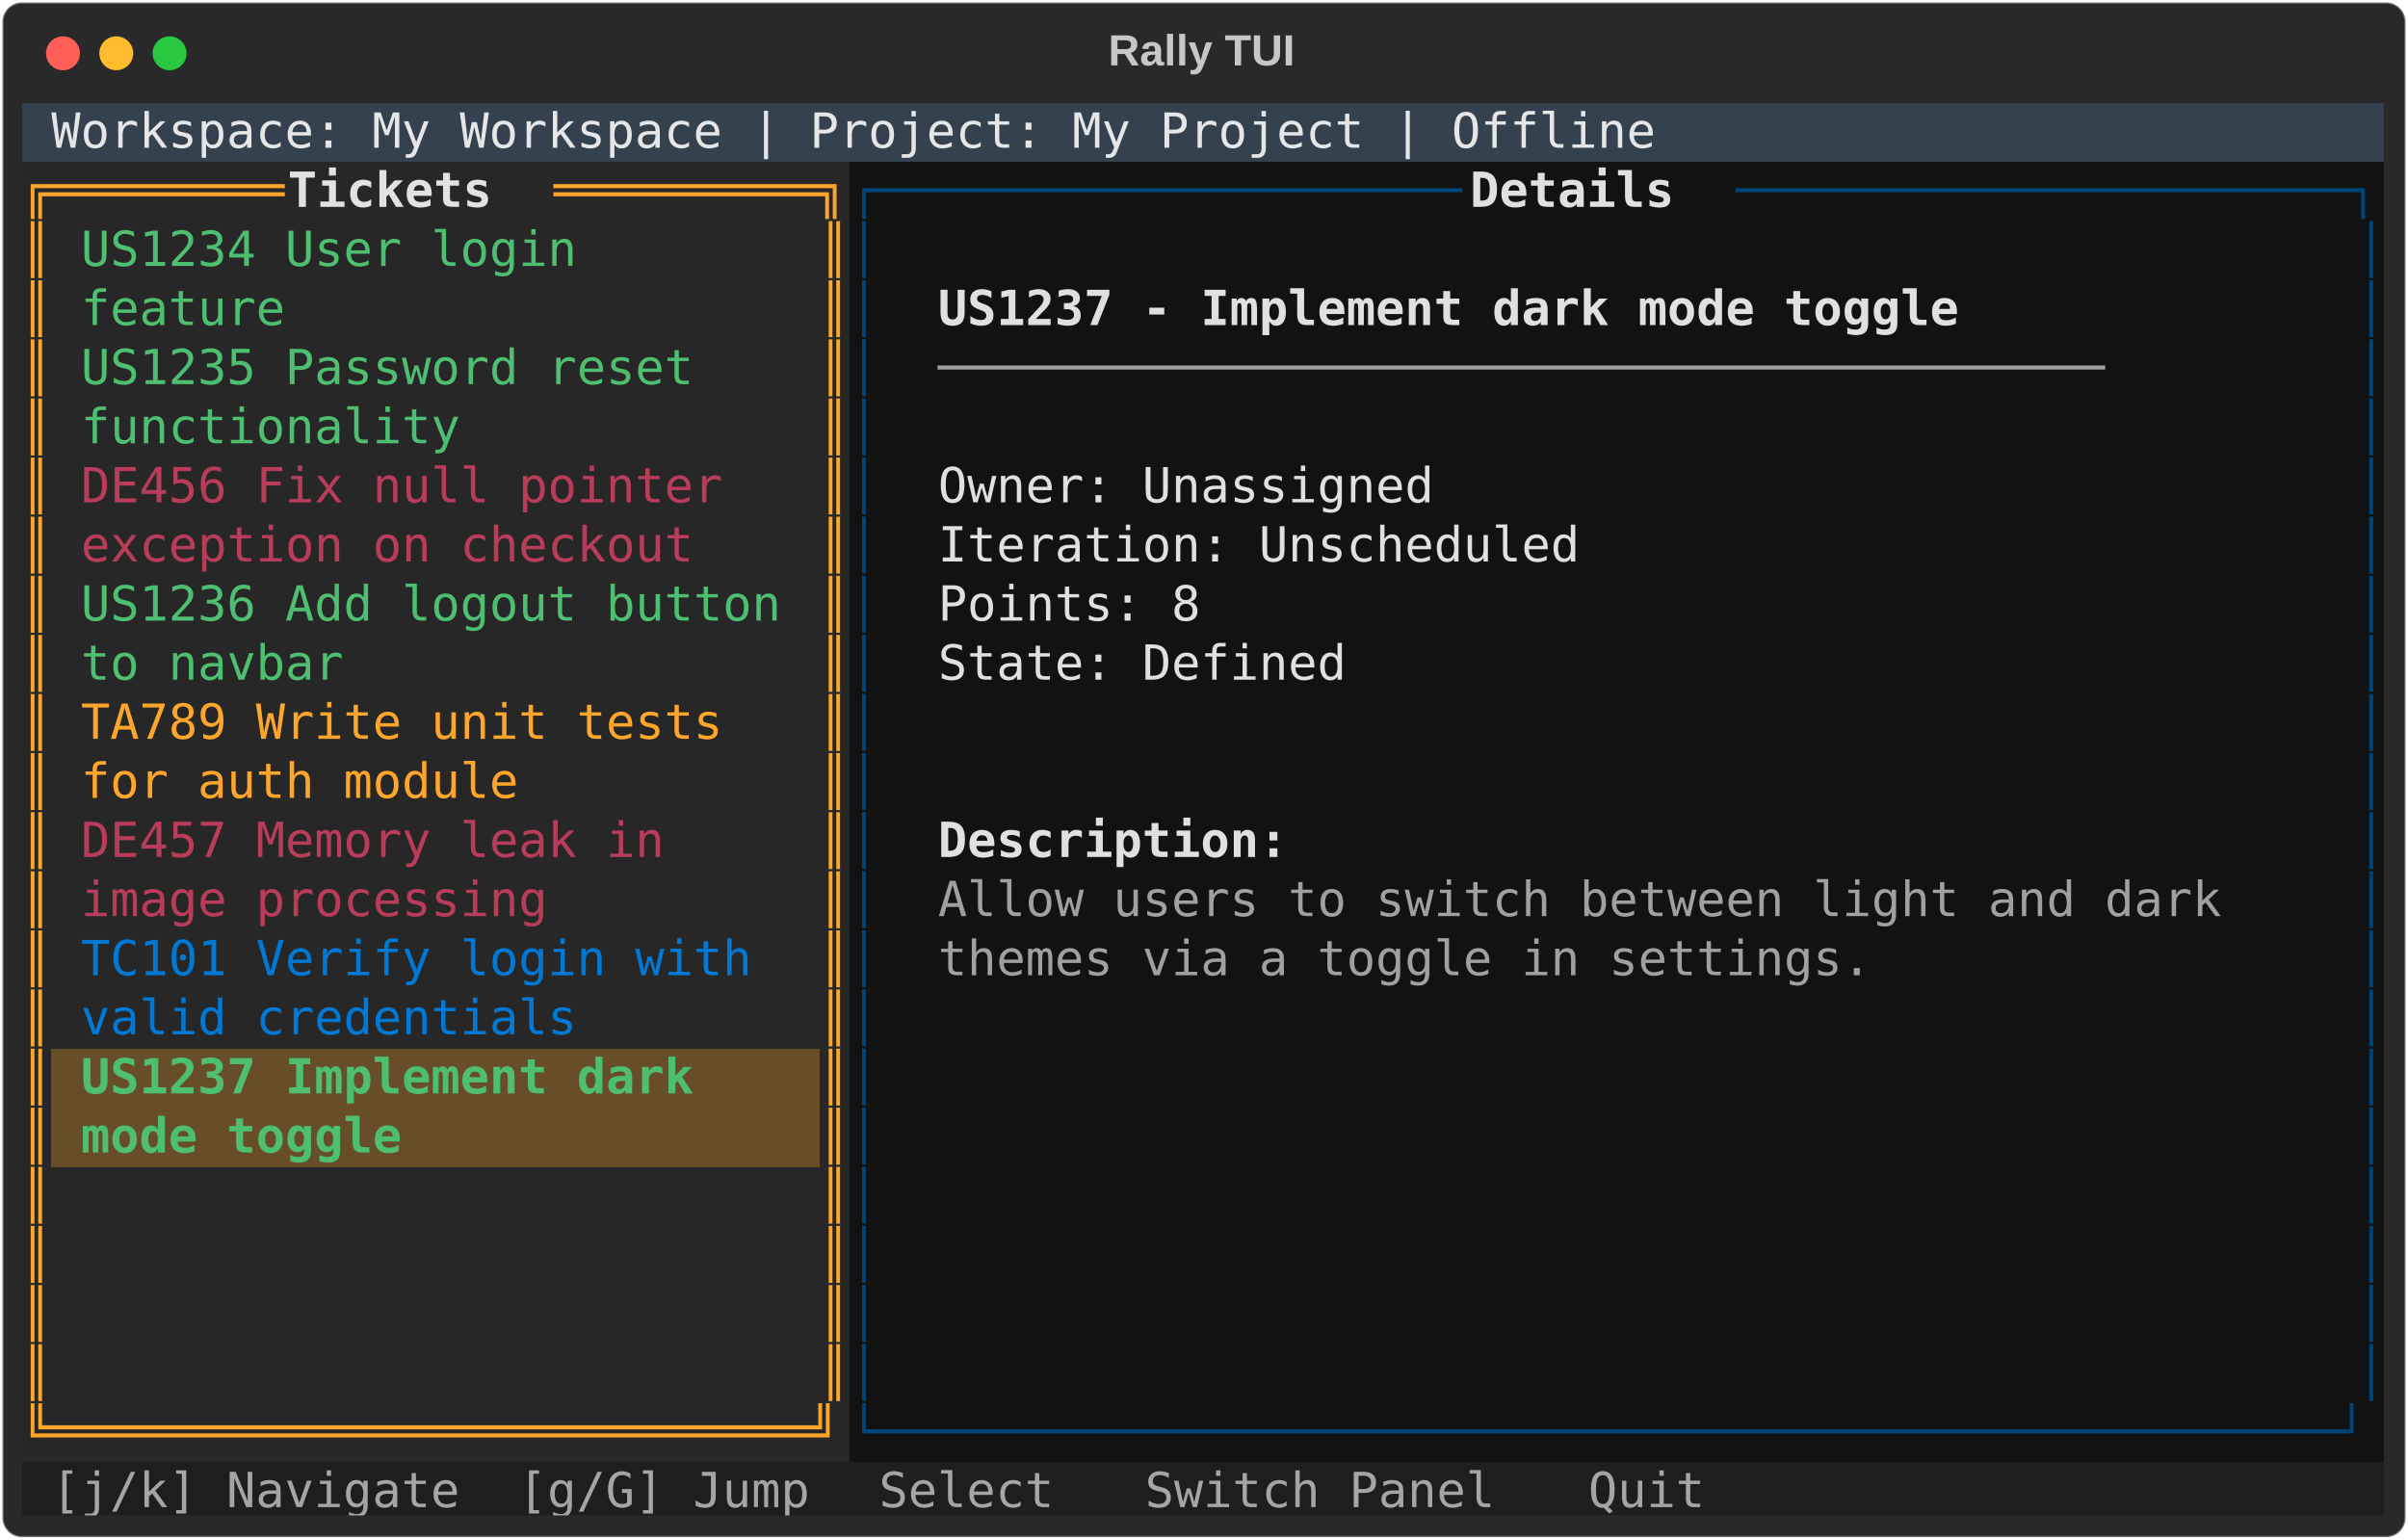
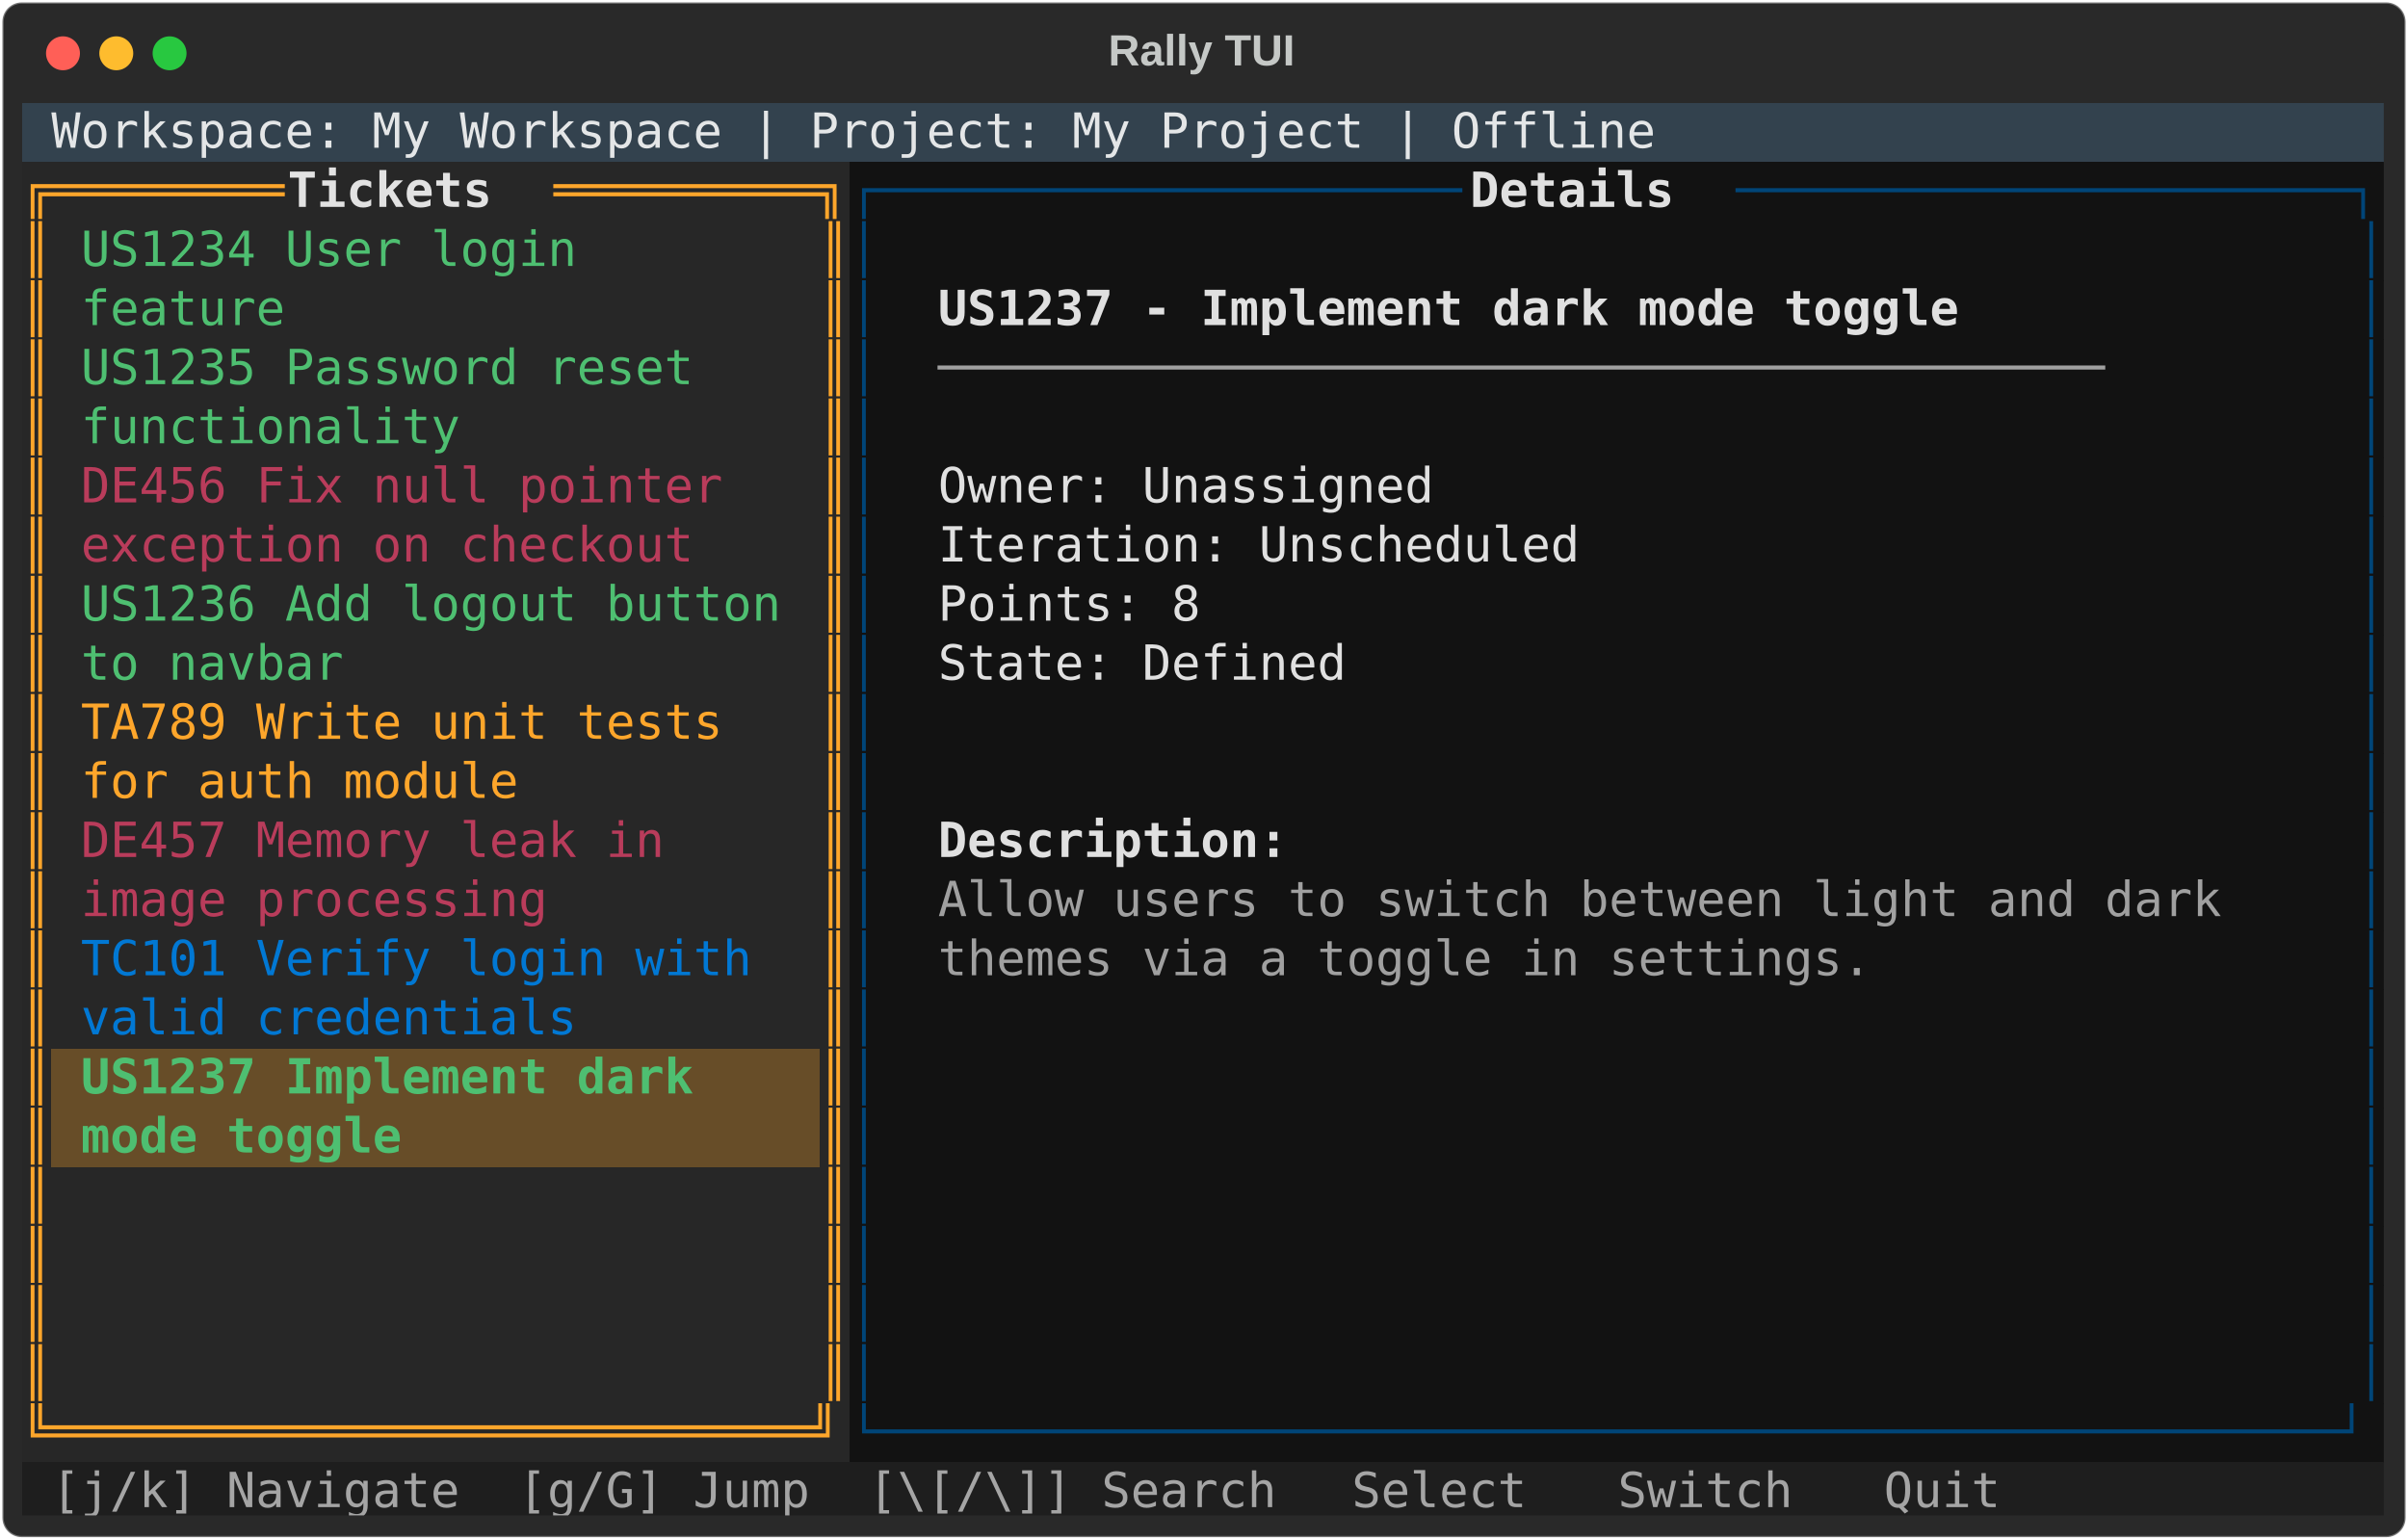
<svg xmlns="http://www.w3.org/2000/svg" class="rich-terminal" viewBox="0 0 994 635.6">
  <style>

    @font-face {
        font-family: "Fira Code";
        src: local("FiraCode-Regular"),
                url("https://cdnjs.cloudflare.com/ajax/libs/firacode/6.2.0/woff2/FiraCode-Regular.woff2") format("woff2"),
                url("https://cdnjs.cloudflare.com/ajax/libs/firacode/6.2.0/woff/FiraCode-Regular.woff") format("woff");
        font-style: normal;
        font-weight: 400;
    }
    @font-face {
        font-family: "Fira Code";
        src: local("FiraCode-Bold"),
                url("https://cdnjs.cloudflare.com/ajax/libs/firacode/6.2.0/woff2/FiraCode-Bold.woff2") format("woff2"),
                url("https://cdnjs.cloudflare.com/ajax/libs/firacode/6.2.0/woff/FiraCode-Bold.woff") format("woff");
        font-style: bold;
        font-weight: 700;
    }

    .terminal-matrix {
        font-family: Fira Code, monospace;
        font-size: 20px;
        line-height: 24.4px;
        font-variant-east-asian: full-width;
    }

    .terminal-title {
        font-size: 18px;
        font-weight: bold;
        font-family: arial;
    }

    .terminal-r1 { fill: #c5c8c6 }
.terminal-r2 { fill: #e4e6e7 }
.terminal-r3 { fill: #fea62b }
.terminal-r4 { fill: #e2e2e2;font-weight: bold }
.terminal-r5 { fill: #004578 }
.terminal-r6 { fill: #e0e0e0;font-weight: bold }
.terminal-r7 { fill: #4ebf71 }
.terminal-r8 { fill: #a0a0a0 }
.terminal-r9 { fill: #b93c5b }
.terminal-r10 { fill: #e0e0e0 }
.terminal-r11 { fill: #0178d4 }
.terminal-r12 { fill: #4ebf71;font-weight: bold }
.terminal-r13 { fill: #a5a5a5 }
    </style>
  <defs>
    <clipPath id="terminal-clip-terminal">
      <rect x="0" y="0" width="975.0" height="584.6" />
    </clipPath>
    <clipPath id="terminal-line-0">
      <rect x="0" y="1.5" width="976" height="24.65" />
    </clipPath>
    <clipPath id="terminal-line-1">
      <rect x="0" y="25.9" width="976" height="24.65" />
    </clipPath>
    <clipPath id="terminal-line-2">
      <rect x="0" y="50.3" width="976" height="24.65" />
    </clipPath>
    <clipPath id="terminal-line-3">
      <rect x="0" y="74.7" width="976" height="24.65" />
    </clipPath>
    <clipPath id="terminal-line-4">
      <rect x="0" y="99.1" width="976" height="24.65" />
    </clipPath>
    <clipPath id="terminal-line-5">
      <rect x="0" y="123.5" width="976" height="24.65" />
    </clipPath>
    <clipPath id="terminal-line-6">
      <rect x="0" y="147.9" width="976" height="24.65" />
    </clipPath>
    <clipPath id="terminal-line-7">
      <rect x="0" y="172.3" width="976" height="24.65" />
    </clipPath>
    <clipPath id="terminal-line-8">
      <rect x="0" y="196.7" width="976" height="24.65" />
    </clipPath>
    <clipPath id="terminal-line-9">
      <rect x="0" y="221.1" width="976" height="24.65" />
    </clipPath>
    <clipPath id="terminal-line-10">
      <rect x="0" y="245.5" width="976" height="24.65" />
    </clipPath>
    <clipPath id="terminal-line-11">
      <rect x="0" y="269.9" width="976" height="24.65" />
    </clipPath>
    <clipPath id="terminal-line-12">
      <rect x="0" y="294.3" width="976" height="24.65" />
    </clipPath>
    <clipPath id="terminal-line-13">
      <rect x="0" y="318.7" width="976" height="24.65" />
    </clipPath>
    <clipPath id="terminal-line-14">
      <rect x="0" y="343.1" width="976" height="24.65" />
    </clipPath>
    <clipPath id="terminal-line-15">
      <rect x="0" y="367.5" width="976" height="24.65" />
    </clipPath>
    <clipPath id="terminal-line-16">
      <rect x="0" y="391.9" width="976" height="24.65" />
    </clipPath>
    <clipPath id="terminal-line-17">
      <rect x="0" y="416.3" width="976" height="24.65" />
    </clipPath>
    <clipPath id="terminal-line-18">
      <rect x="0" y="440.7" width="976" height="24.65" />
    </clipPath>
    <clipPath id="terminal-line-19">
      <rect x="0" y="465.1" width="976" height="24.65" />
    </clipPath>
    <clipPath id="terminal-line-20">
      <rect x="0" y="489.5" width="976" height="24.65" />
    </clipPath>
    <clipPath id="terminal-line-21">
      <rect x="0" y="513.9" width="976" height="24.65" />
    </clipPath>
    <clipPath id="terminal-line-22">
      <rect x="0" y="538.3" width="976" height="24.65" />
    </clipPath>
  </defs>
  <rect fill="#292929" stroke="rgba(255,255,255,0.35)" stroke-width="1" x="1" y="1" width="992" height="633.6" rx="8" />
  <text class="terminal-title" fill="#c5c8c6" text-anchor="middle" x="496" y="27">Rally TUI</text>
  <g transform="translate(26,22)">
    <circle cx="0" cy="0" r="7" fill="#ff5f57" />
    <circle cx="22" cy="0" r="7" fill="#febc2e" />
    <circle cx="44" cy="0" r="7" fill="#28c840" />
  </g>
  <g transform="translate(9, 41)" clip-path="url(#terminal-clip-terminal)">
    <rect fill="#33424e" x="0" y="1.5" width="12.2" height="24.65" shape-rendering="crispEdges" />
    <rect fill="#33424e" x="12.2" y="1.5" width="671" height="24.65" shape-rendering="crispEdges" />
    <rect fill="#33424e" x="683.2" y="1.5" width="292.8" height="24.65" shape-rendering="crispEdges" />
    <rect fill="#272727" x="0" y="25.9" width="109.8" height="24.65" shape-rendering="crispEdges" />
    <rect fill="#272727" x="109.8" y="25.9" width="109.8" height="24.65" shape-rendering="crispEdges" />
    <rect fill="#272727" x="219.6" y="25.9" width="122" height="24.65" shape-rendering="crispEdges" />
    <rect fill="#121212" x="341.6" y="25.9" width="256.2" height="24.65" shape-rendering="crispEdges" />
    <rect fill="#121212" x="597.8" y="25.9" width="109.8" height="24.65" shape-rendering="crispEdges" />
    <rect fill="#121212" x="707.6" y="25.9" width="268.4" height="24.65" shape-rendering="crispEdges" />
    <rect fill="#272727" x="0" y="50.3" width="12.2" height="24.65" shape-rendering="crispEdges" />
    <rect fill="#272727" x="12.2" y="50.3" width="12.2" height="24.65" shape-rendering="crispEdges" />
    <rect fill="#272727" x="24.4" y="50.3" width="207.4" height="24.65" shape-rendering="crispEdges" />
    <rect fill="#272727" x="231.8" y="50.3" width="97.6" height="24.65" shape-rendering="crispEdges" />
    <rect fill="#272727" x="329.4" y="50.3" width="12.2" height="24.65" shape-rendering="crispEdges" />
    <rect fill="#121212" x="341.6" y="50.3" width="12.2" height="24.65" shape-rendering="crispEdges" />
    <rect fill="#121212" x="353.8" y="50.3" width="610" height="24.65" shape-rendering="crispEdges" />
    <rect fill="#121212" x="963.8" y="50.3" width="12.2" height="24.65" shape-rendering="crispEdges" />
    <rect fill="#272727" x="0" y="74.7" width="12.2" height="24.65" shape-rendering="crispEdges" />
    <rect fill="#272727" x="12.2" y="74.7" width="12.2" height="24.65" shape-rendering="crispEdges" />
    <rect fill="#272727" x="24.4" y="74.7" width="85.4" height="24.65" shape-rendering="crispEdges" />
    <rect fill="#272727" x="109.8" y="74.7" width="219.6" height="24.65" shape-rendering="crispEdges" />
    <rect fill="#272727" x="329.4" y="74.7" width="12.2" height="24.65" shape-rendering="crispEdges" />
    <rect fill="#121212" x="341.6" y="74.7" width="12.2" height="24.65" shape-rendering="crispEdges" />
    <rect fill="#121212" x="353.8" y="74.7" width="24.4" height="24.65" shape-rendering="crispEdges" />
    <rect fill="#121212" x="378.2" y="74.7" width="427" height="24.65" shape-rendering="crispEdges" />
    <rect fill="#121212" x="805.2" y="74.7" width="158.6" height="24.65" shape-rendering="crispEdges" />
    <rect fill="#121212" x="963.8" y="74.7" width="12.2" height="24.65" shape-rendering="crispEdges" />
    <rect fill="#272727" x="0" y="99.1" width="12.2" height="24.65" shape-rendering="crispEdges" />
    <rect fill="#272727" x="12.2" y="99.1" width="12.2" height="24.65" shape-rendering="crispEdges" />
    <rect fill="#272727" x="24.4" y="99.1" width="256.2" height="24.65" shape-rendering="crispEdges" />
    <rect fill="#272727" x="280.6" y="99.1" width="48.8" height="24.65" shape-rendering="crispEdges" />
    <rect fill="#272727" x="329.4" y="99.1" width="12.2" height="24.65" shape-rendering="crispEdges" />
    <rect fill="#121212" x="341.6" y="99.1" width="12.2" height="24.65" shape-rendering="crispEdges" />
    <rect fill="#121212" x="353.8" y="99.1" width="24.4" height="24.65" shape-rendering="crispEdges" />
    <rect fill="#121212" x="378.2" y="99.1" width="488" height="24.65" shape-rendering="crispEdges" />
    <rect fill="#121212" x="866.2" y="99.1" width="97.6" height="24.65" shape-rendering="crispEdges" />
    <rect fill="#121212" x="963.8" y="99.1" width="12.2" height="24.65" shape-rendering="crispEdges" />
    <rect fill="#272727" x="0" y="123.5" width="12.2" height="24.65" shape-rendering="crispEdges" />
    <rect fill="#272727" x="12.2" y="123.5" width="12.2" height="24.65" shape-rendering="crispEdges" />
    <rect fill="#272727" x="24.4" y="123.5" width="158.6" height="24.65" shape-rendering="crispEdges" />
    <rect fill="#272727" x="183" y="123.5" width="146.4" height="24.65" shape-rendering="crispEdges" />
    <rect fill="#272727" x="329.4" y="123.5" width="12.2" height="24.65" shape-rendering="crispEdges" />
    <rect fill="#121212" x="341.6" y="123.5" width="12.2" height="24.65" shape-rendering="crispEdges" />
    <rect fill="#121212" x="353.8" y="123.5" width="610" height="24.65" shape-rendering="crispEdges" />
    <rect fill="#121212" x="963.8" y="123.5" width="12.2" height="24.65" shape-rendering="crispEdges" />
    <rect fill="#272727" x="0" y="147.9" width="12.2" height="24.65" shape-rendering="crispEdges" />
    <rect fill="#272727" x="12.2" y="147.9" width="12.2" height="24.65" shape-rendering="crispEdges" />
    <rect fill="#272727" x="24.4" y="147.9" width="268.4" height="24.65" shape-rendering="crispEdges" />
    <rect fill="#272727" x="292.8" y="147.9" width="36.6" height="24.65" shape-rendering="crispEdges" />
    <rect fill="#272727" x="329.4" y="147.9" width="12.2" height="24.65" shape-rendering="crispEdges" />
    <rect fill="#121212" x="341.6" y="147.9" width="12.2" height="24.65" shape-rendering="crispEdges" />
    <rect fill="#121212" x="353.8" y="147.9" width="24.4" height="24.65" shape-rendering="crispEdges" />
    <rect fill="#121212" x="378.2" y="147.9" width="207.4" height="24.65" shape-rendering="crispEdges" />
    <rect fill="#121212" x="585.6" y="147.9" width="378.2" height="24.65" shape-rendering="crispEdges" />
    <rect fill="#121212" x="963.8" y="147.9" width="12.2" height="24.65" shape-rendering="crispEdges" />
    <rect fill="#272727" x="0" y="172.3" width="12.2" height="24.65" shape-rendering="crispEdges" />
    <rect fill="#272727" x="12.2" y="172.3" width="12.2" height="24.65" shape-rendering="crispEdges" />
    <rect fill="#272727" x="24.4" y="172.3" width="256.2" height="24.65" shape-rendering="crispEdges" />
    <rect fill="#272727" x="280.6" y="172.3" width="48.8" height="24.65" shape-rendering="crispEdges" />
    <rect fill="#272727" x="329.4" y="172.3" width="12.2" height="24.65" shape-rendering="crispEdges" />
    <rect fill="#121212" x="341.6" y="172.3" width="12.2" height="24.65" shape-rendering="crispEdges" />
    <rect fill="#121212" x="353.8" y="172.3" width="24.4" height="24.65" shape-rendering="crispEdges" />
    <rect fill="#121212" x="378.2" y="172.3" width="268.4" height="24.65" shape-rendering="crispEdges" />
    <rect fill="#121212" x="646.6" y="172.3" width="317.2" height="24.65" shape-rendering="crispEdges" />
    <rect fill="#121212" x="963.8" y="172.3" width="12.2" height="24.65" shape-rendering="crispEdges" />
    <rect fill="#272727" x="0" y="196.7" width="12.2" height="24.65" shape-rendering="crispEdges" />
    <rect fill="#272727" x="12.2" y="196.7" width="12.2" height="24.65" shape-rendering="crispEdges" />
    <rect fill="#272727" x="24.4" y="196.7" width="292.8" height="24.65" shape-rendering="crispEdges" />
    <rect fill="#272727" x="317.2" y="196.7" width="12.2" height="24.65" shape-rendering="crispEdges" />
    <rect fill="#272727" x="329.4" y="196.7" width="12.2" height="24.65" shape-rendering="crispEdges" />
    <rect fill="#121212" x="341.6" y="196.7" width="12.2" height="24.65" shape-rendering="crispEdges" />
    <rect fill="#121212" x="353.8" y="196.7" width="24.4" height="24.65" shape-rendering="crispEdges" />
    <rect fill="#121212" x="378.2" y="196.7" width="109.8" height="24.65" shape-rendering="crispEdges" />
    <rect fill="#121212" x="488" y="196.7" width="475.8" height="24.65" shape-rendering="crispEdges" />
    <rect fill="#121212" x="963.8" y="196.7" width="12.2" height="24.65" shape-rendering="crispEdges" />
    <rect fill="#272727" x="0" y="221.1" width="12.2" height="24.65" shape-rendering="crispEdges" />
    <rect fill="#272727" x="12.2" y="221.1" width="12.2" height="24.65" shape-rendering="crispEdges" />
    <rect fill="#272727" x="24.4" y="221.1" width="109.8" height="24.65" shape-rendering="crispEdges" />
    <rect fill="#272727" x="134.2" y="221.1" width="195.2" height="24.65" shape-rendering="crispEdges" />
    <rect fill="#272727" x="329.4" y="221.1" width="12.2" height="24.65" shape-rendering="crispEdges" />
    <rect fill="#121212" x="341.6" y="221.1" width="12.2" height="24.65" shape-rendering="crispEdges" />
    <rect fill="#121212" x="353.8" y="221.1" width="24.4" height="24.65" shape-rendering="crispEdges" />
    <rect fill="#121212" x="378.2" y="221.1" width="170.8" height="24.65" shape-rendering="crispEdges" />
    <rect fill="#121212" x="549" y="221.1" width="414.8" height="24.65" shape-rendering="crispEdges" />
    <rect fill="#121212" x="963.8" y="221.1" width="12.2" height="24.65" shape-rendering="crispEdges" />
    <rect fill="#272727" x="0" y="245.5" width="12.2" height="24.65" shape-rendering="crispEdges" />
    <rect fill="#272727" x="12.2" y="245.5" width="12.2" height="24.65" shape-rendering="crispEdges" />
    <rect fill="#272727" x="24.4" y="245.5" width="268.4" height="24.65" shape-rendering="crispEdges" />
    <rect fill="#272727" x="292.8" y="245.5" width="36.6" height="24.65" shape-rendering="crispEdges" />
    <rect fill="#272727" x="329.4" y="245.5" width="12.2" height="24.65" shape-rendering="crispEdges" />
    <rect fill="#121212" x="341.6" y="245.5" width="12.2" height="24.65" shape-rendering="crispEdges" />
    <rect fill="#121212" x="353.8" y="245.5" width="610" height="24.65" shape-rendering="crispEdges" />
    <rect fill="#121212" x="963.8" y="245.5" width="12.2" height="24.65" shape-rendering="crispEdges" />
    <rect fill="#272727" x="0" y="269.9" width="12.2" height="24.65" shape-rendering="crispEdges" />
    <rect fill="#272727" x="12.2" y="269.9" width="12.2" height="24.65" shape-rendering="crispEdges" />
    <rect fill="#272727" x="24.4" y="269.9" width="183" height="24.65" shape-rendering="crispEdges" />
    <rect fill="#272727" x="207.4" y="269.9" width="122" height="24.65" shape-rendering="crispEdges" />
    <rect fill="#272727" x="329.4" y="269.9" width="12.2" height="24.65" shape-rendering="crispEdges" />
    <rect fill="#121212" x="341.6" y="269.9" width="12.2" height="24.65" shape-rendering="crispEdges" />
    <rect fill="#121212" x="353.8" y="269.9" width="24.4" height="24.65" shape-rendering="crispEdges" />
    <rect fill="#121212" x="378.2" y="269.9" width="0" height="24.65" shape-rendering="crispEdges" />
    <rect fill="#121212" x="378.2" y="269.9" width="585.6" height="24.65" shape-rendering="crispEdges" />
    <rect fill="#121212" x="963.8" y="269.9" width="12.2" height="24.65" shape-rendering="crispEdges" />
    <rect fill="#272727" x="0" y="294.3" width="12.2" height="24.65" shape-rendering="crispEdges" />
    <rect fill="#272727" x="12.2" y="294.3" width="12.2" height="24.65" shape-rendering="crispEdges" />
    <rect fill="#272727" x="24.4" y="294.3" width="244" height="24.65" shape-rendering="crispEdges" />
    <rect fill="#272727" x="268.4" y="294.3" width="61" height="24.65" shape-rendering="crispEdges" />
    <rect fill="#272727" x="329.4" y="294.3" width="12.2" height="24.65" shape-rendering="crispEdges" />
    <rect fill="#121212" x="341.6" y="294.3" width="12.2" height="24.65" shape-rendering="crispEdges" />
    <rect fill="#121212" x="353.8" y="294.3" width="24.4" height="24.65" shape-rendering="crispEdges" />
    <rect fill="#121212" x="378.2" y="294.3" width="146.4" height="24.65" shape-rendering="crispEdges" />
    <rect fill="#121212" x="524.6" y="294.3" width="439.2" height="24.65" shape-rendering="crispEdges" />
    <rect fill="#121212" x="963.8" y="294.3" width="12.2" height="24.65" shape-rendering="crispEdges" />
    <rect fill="#272727" x="0" y="318.7" width="12.2" height="24.65" shape-rendering="crispEdges" />
    <rect fill="#272727" x="12.2" y="318.7" width="12.2" height="24.65" shape-rendering="crispEdges" />
    <rect fill="#272727" x="24.4" y="318.7" width="195.2" height="24.65" shape-rendering="crispEdges" />
    <rect fill="#272727" x="219.6" y="318.7" width="109.8" height="24.65" shape-rendering="crispEdges" />
    <rect fill="#272727" x="329.4" y="318.7" width="12.2" height="24.65" shape-rendering="crispEdges" />
    <rect fill="#121212" x="341.6" y="318.7" width="12.2" height="24.65" shape-rendering="crispEdges" />
    <rect fill="#121212" x="353.8" y="318.7" width="24.4" height="24.65" shape-rendering="crispEdges" />
    <rect fill="#121212" x="378.2" y="318.7" width="536.8" height="24.65" shape-rendering="crispEdges" />
    <rect fill="#121212" x="915" y="318.7" width="48.8" height="24.65" shape-rendering="crispEdges" />
    <rect fill="#121212" x="963.8" y="318.7" width="12.2" height="24.65" shape-rendering="crispEdges" />
    <rect fill="#272727" x="0" y="343.1" width="12.2" height="24.65" shape-rendering="crispEdges" />
    <rect fill="#272727" x="12.2" y="343.1" width="12.2" height="24.65" shape-rendering="crispEdges" />
    <rect fill="#272727" x="24.4" y="343.1" width="280.6" height="24.65" shape-rendering="crispEdges" />
    <rect fill="#272727" x="305" y="343.1" width="24.4" height="24.65" shape-rendering="crispEdges" />
    <rect fill="#272727" x="329.4" y="343.1" width="12.2" height="24.65" shape-rendering="crispEdges" />
    <rect fill="#121212" x="341.6" y="343.1" width="12.2" height="24.65" shape-rendering="crispEdges" />
    <rect fill="#121212" x="353.8" y="343.1" width="24.4" height="24.65" shape-rendering="crispEdges" />
    <rect fill="#121212" x="378.2" y="343.1" width="390.4" height="24.65" shape-rendering="crispEdges" />
    <rect fill="#121212" x="768.6" y="343.1" width="195.2" height="24.65" shape-rendering="crispEdges" />
    <rect fill="#121212" x="963.8" y="343.1" width="12.2" height="24.65" shape-rendering="crispEdges" />
    <rect fill="#272727" x="0" y="367.5" width="12.2" height="24.65" shape-rendering="crispEdges" />
    <rect fill="#272727" x="12.2" y="367.5" width="12.2" height="24.65" shape-rendering="crispEdges" />
    <rect fill="#272727" x="24.4" y="367.5" width="207.4" height="24.65" shape-rendering="crispEdges" />
    <rect fill="#272727" x="231.8" y="367.5" width="97.6" height="24.65" shape-rendering="crispEdges" />
    <rect fill="#272727" x="329.4" y="367.5" width="12.2" height="24.65" shape-rendering="crispEdges" />
    <rect fill="#121212" x="341.6" y="367.5" width="12.2" height="24.65" shape-rendering="crispEdges" />
    <rect fill="#121212" x="353.8" y="367.5" width="610" height="24.65" shape-rendering="crispEdges" />
    <rect fill="#121212" x="963.8" y="367.5" width="12.2" height="24.65" shape-rendering="crispEdges" />
    <rect fill="#272727" x="0" y="391.9" width="12.2" height="24.65" shape-rendering="crispEdges" />
    <rect fill="#674d28" x="12.2" y="391.9" width="12.2" height="24.65" shape-rendering="crispEdges" />
    <rect fill="#674d28" x="24.4" y="391.9" width="256.2" height="24.65" shape-rendering="crispEdges" />
    <rect fill="#674d28" x="280.6" y="391.9" width="48.8" height="24.65" shape-rendering="crispEdges" />
    <rect fill="#272727" x="329.4" y="391.9" width="12.2" height="24.65" shape-rendering="crispEdges" />
    <rect fill="#121212" x="341.6" y="391.9" width="12.2" height="24.65" shape-rendering="crispEdges" />
    <rect fill="#121212" x="353.8" y="391.9" width="610" height="24.65" shape-rendering="crispEdges" />
    <rect fill="#121212" x="963.8" y="391.9" width="12.2" height="24.65" shape-rendering="crispEdges" />
    <rect fill="#272727" x="0" y="416.3" width="12.2" height="24.65" shape-rendering="crispEdges" />
    <rect fill="#674d28" x="12.2" y="416.3" width="12.2" height="24.65" shape-rendering="crispEdges" />
    <rect fill="#674d28" x="24.4" y="416.3" width="134.2" height="24.65" shape-rendering="crispEdges" />
    <rect fill="#674d28" x="158.6" y="416.3" width="170.8" height="24.65" shape-rendering="crispEdges" />
    <rect fill="#272727" x="329.4" y="416.3" width="12.2" height="24.65" shape-rendering="crispEdges" />
    <rect fill="#121212" x="341.6" y="416.3" width="12.2" height="24.65" shape-rendering="crispEdges" />
    <rect fill="#121212" x="353.8" y="416.3" width="610" height="24.65" shape-rendering="crispEdges" />
    <rect fill="#121212" x="963.8" y="416.3" width="12.2" height="24.65" shape-rendering="crispEdges" />
    <rect fill="#272727" x="0" y="440.7" width="12.2" height="24.65" shape-rendering="crispEdges" />
    <rect fill="#272727" x="12.2" y="440.7" width="317.2" height="24.65" shape-rendering="crispEdges" />
    <rect fill="#272727" x="329.4" y="440.7" width="12.2" height="24.65" shape-rendering="crispEdges" />
    <rect fill="#121212" x="341.6" y="440.7" width="12.2" height="24.65" shape-rendering="crispEdges" />
    <rect fill="#121212" x="353.8" y="440.7" width="610" height="24.65" shape-rendering="crispEdges" />
    <rect fill="#121212" x="963.8" y="440.7" width="12.2" height="24.65" shape-rendering="crispEdges" />
    <rect fill="#272727" x="0" y="465.1" width="12.2" height="24.65" shape-rendering="crispEdges" />
    <rect fill="#272727" x="12.2" y="465.1" width="317.2" height="24.65" shape-rendering="crispEdges" />
    <rect fill="#272727" x="329.4" y="465.1" width="12.2" height="24.65" shape-rendering="crispEdges" />
    <rect fill="#121212" x="341.6" y="465.1" width="12.2" height="24.65" shape-rendering="crispEdges" />
    <rect fill="#121212" x="353.8" y="465.1" width="610" height="24.65" shape-rendering="crispEdges" />
    <rect fill="#121212" x="963.8" y="465.1" width="12.2" height="24.65" shape-rendering="crispEdges" />
    <rect fill="#272727" x="0" y="489.5" width="12.2" height="24.65" shape-rendering="crispEdges" />
    <rect fill="#272727" x="12.2" y="489.5" width="317.2" height="24.65" shape-rendering="crispEdges" />
    <rect fill="#272727" x="329.4" y="489.5" width="12.2" height="24.65" shape-rendering="crispEdges" />
    <rect fill="#121212" x="341.6" y="489.5" width="12.2" height="24.65" shape-rendering="crispEdges" />
    <rect fill="#121212" x="353.8" y="489.5" width="610" height="24.65" shape-rendering="crispEdges" />
    <rect fill="#121212" x="963.8" y="489.5" width="12.2" height="24.65" shape-rendering="crispEdges" />
    <rect fill="#272727" x="0" y="513.9" width="12.2" height="24.65" shape-rendering="crispEdges" />
    <rect fill="#272727" x="12.2" y="513.9" width="317.2" height="24.65" shape-rendering="crispEdges" />
    <rect fill="#272727" x="329.4" y="513.9" width="12.2" height="24.65" shape-rendering="crispEdges" />
    <rect fill="#121212" x="341.6" y="513.9" width="12.2" height="24.65" shape-rendering="crispEdges" />
    <rect fill="#121212" x="353.8" y="513.9" width="610" height="24.65" shape-rendering="crispEdges" />
    <rect fill="#121212" x="963.8" y="513.9" width="12.2" height="24.65" shape-rendering="crispEdges" />
    <rect fill="#272727" x="0" y="538.3" width="341.6" height="24.65" shape-rendering="crispEdges" />
    <rect fill="#121212" x="341.6" y="538.3" width="634.4" height="24.65" shape-rendering="crispEdges" />
    <rect fill="#1e1e1e" x="0" y="562.7" width="12.2" height="24.65" shape-rendering="crispEdges" />
-     <rect fill="#1e1e1e" x="12.2" y="562.7" width="341.6" height="24.65" shape-rendering="crispEdges" />
-     <rect fill="#1e1e1e" x="353.8" y="562.7" width="109.8" height="24.65" shape-rendering="crispEdges" />
-     <rect fill="#1e1e1e" x="463.6" y="562.7" width="183" height="24.65" shape-rendering="crispEdges" />
-     <rect fill="#1e1e1e" x="646.6" y="562.7" width="61" height="24.65" shape-rendering="crispEdges" />
-     <rect fill="#1e1e1e" x="707.6" y="562.7" width="268.4" height="24.65" shape-rendering="crispEdges" />
+     <rect fill="#1e1e1e" x="12.2" y="562.7" width="536.8" height="24.65" shape-rendering="crispEdges" />
+     <rect fill="#1e1e1e" x="549" y="562.7" width="109.8" height="24.65" shape-rendering="crispEdges" />
+     <rect fill="#1e1e1e" x="658.8" y="562.7" width="109.8" height="24.65" shape-rendering="crispEdges" />
+     <rect fill="#1e1e1e" x="768.6" y="562.7" width="61" height="24.65" shape-rendering="crispEdges" />
+     <rect fill="#1e1e1e" x="829.6" y="562.7" width="146.4" height="24.65" shape-rendering="crispEdges" />
    <g class="terminal-matrix">
      <text class="terminal-r2" x="12.2" y="20" textLength="671" clip-path="url(#terminal-line-0)">Workspace: My Workspace | Project: My Project | Offline</text>
      <text class="terminal-r1" x="976" y="20" textLength="12.2" clip-path="url(#terminal-line-0)">
</text>
      <text class="terminal-r3" x="0" y="44.4" textLength="109.8" clip-path="url(#terminal-line-1)">╔════════</text>
      <text class="terminal-r4" x="109.8" y="44.4" textLength="109.8" clip-path="url(#terminal-line-1)"> Tickets </text>
      <text class="terminal-r3" x="219.6" y="44.4" textLength="122" clip-path="url(#terminal-line-1)">═════════╗</text>
      <text class="terminal-r5" x="341.6" y="44.4" textLength="256.2" clip-path="url(#terminal-line-1)">┌────────────────────</text>
      <text class="terminal-r6" x="597.8" y="44.4" textLength="109.8" clip-path="url(#terminal-line-1)"> Details </text>
      <text class="terminal-r5" x="707.6" y="44.4" textLength="268.4" clip-path="url(#terminal-line-1)">─────────────────────┐</text>
      <text class="terminal-r1" x="976" y="44.4" textLength="12.2" clip-path="url(#terminal-line-1)">
</text>
      <text class="terminal-r3" x="0" y="68.8" textLength="12.2" clip-path="url(#terminal-line-2)">║</text>
      <text class="terminal-r7" x="24.4" y="68.8" textLength="207.4" clip-path="url(#terminal-line-2)">US1234 User login</text>
      <text class="terminal-r3" x="329.4" y="68.8" textLength="12.2" clip-path="url(#terminal-line-2)">║</text>
      <text class="terminal-r5" x="341.6" y="68.8" textLength="12.2" clip-path="url(#terminal-line-2)">│</text>
      <text class="terminal-r5" x="963.8" y="68.8" textLength="12.2" clip-path="url(#terminal-line-2)">│</text>
      <text class="terminal-r1" x="976" y="68.8" textLength="12.2" clip-path="url(#terminal-line-2)">
</text>
      <text class="terminal-r3" x="0" y="93.2" textLength="12.2" clip-path="url(#terminal-line-3)">║</text>
      <text class="terminal-r7" x="24.4" y="93.2" textLength="85.4" clip-path="url(#terminal-line-3)">feature</text>
      <text class="terminal-r3" x="329.4" y="93.2" textLength="12.2" clip-path="url(#terminal-line-3)">║</text>
      <text class="terminal-r5" x="341.6" y="93.2" textLength="12.2" clip-path="url(#terminal-line-3)">│</text>
      <text class="terminal-r6" x="378.2" y="93.2" textLength="427" clip-path="url(#terminal-line-3)">US1237 - Implement dark mode toggle</text>
      <text class="terminal-r5" x="963.8" y="93.2" textLength="12.2" clip-path="url(#terminal-line-3)">│</text>
      <text class="terminal-r1" x="976" y="93.2" textLength="12.2" clip-path="url(#terminal-line-3)">
</text>
      <text class="terminal-r3" x="0" y="117.6" textLength="12.2" clip-path="url(#terminal-line-4)">║</text>
      <text class="terminal-r7" x="24.4" y="117.6" textLength="256.2" clip-path="url(#terminal-line-4)">US1235 Password reset</text>
      <text class="terminal-r3" x="329.4" y="117.6" textLength="12.2" clip-path="url(#terminal-line-4)">║</text>
      <text class="terminal-r5" x="341.6" y="117.6" textLength="12.2" clip-path="url(#terminal-line-4)">│</text>
      <text class="terminal-r8" x="378.2" y="117.6" textLength="488" clip-path="url(#terminal-line-4)">────────────────────────────────────────</text>
      <text class="terminal-r5" x="963.8" y="117.6" textLength="12.2" clip-path="url(#terminal-line-4)">│</text>
      <text class="terminal-r1" x="976" y="117.6" textLength="12.2" clip-path="url(#terminal-line-4)">
</text>
      <text class="terminal-r3" x="0" y="142" textLength="12.2" clip-path="url(#terminal-line-5)">║</text>
      <text class="terminal-r7" x="24.4" y="142" textLength="158.6" clip-path="url(#terminal-line-5)">functionality</text>
      <text class="terminal-r3" x="329.4" y="142" textLength="12.2" clip-path="url(#terminal-line-5)">║</text>
      <text class="terminal-r5" x="341.6" y="142" textLength="12.2" clip-path="url(#terminal-line-5)">│</text>
      <text class="terminal-r5" x="963.8" y="142" textLength="12.2" clip-path="url(#terminal-line-5)">│</text>
      <text class="terminal-r1" x="976" y="142" textLength="12.2" clip-path="url(#terminal-line-5)">
</text>
      <text class="terminal-r3" x="0" y="166.4" textLength="12.2" clip-path="url(#terminal-line-6)">║</text>
      <text class="terminal-r9" x="24.4" y="166.4" textLength="268.4" clip-path="url(#terminal-line-6)">DE456 Fix null pointer</text>
      <text class="terminal-r3" x="329.4" y="166.4" textLength="12.2" clip-path="url(#terminal-line-6)">║</text>
      <text class="terminal-r5" x="341.6" y="166.4" textLength="12.2" clip-path="url(#terminal-line-6)">│</text>
      <text class="terminal-r10" x="378.2" y="166.4" textLength="207.4" clip-path="url(#terminal-line-6)">Owner: Unassigned</text>
      <text class="terminal-r5" x="963.8" y="166.4" textLength="12.2" clip-path="url(#terminal-line-6)">│</text>
      <text class="terminal-r1" x="976" y="166.4" textLength="12.2" clip-path="url(#terminal-line-6)">
</text>
      <text class="terminal-r3" x="0" y="190.8" textLength="12.2" clip-path="url(#terminal-line-7)">║</text>
      <text class="terminal-r9" x="24.4" y="190.8" textLength="256.2" clip-path="url(#terminal-line-7)">exception on checkout</text>
      <text class="terminal-r3" x="329.4" y="190.8" textLength="12.2" clip-path="url(#terminal-line-7)">║</text>
      <text class="terminal-r5" x="341.6" y="190.8" textLength="12.2" clip-path="url(#terminal-line-7)">│</text>
      <text class="terminal-r10" x="378.2" y="190.8" textLength="268.4" clip-path="url(#terminal-line-7)">Iteration: Unscheduled</text>
      <text class="terminal-r5" x="963.8" y="190.8" textLength="12.2" clip-path="url(#terminal-line-7)">│</text>
      <text class="terminal-r1" x="976" y="190.8" textLength="12.2" clip-path="url(#terminal-line-7)">
</text>
      <text class="terminal-r3" x="0" y="215.2" textLength="12.2" clip-path="url(#terminal-line-8)">║</text>
      <text class="terminal-r7" x="24.4" y="215.2" textLength="292.8" clip-path="url(#terminal-line-8)">US1236 Add logout button</text>
      <text class="terminal-r3" x="329.4" y="215.2" textLength="12.2" clip-path="url(#terminal-line-8)">║</text>
      <text class="terminal-r5" x="341.6" y="215.2" textLength="12.2" clip-path="url(#terminal-line-8)">│</text>
      <text class="terminal-r10" x="378.2" y="215.2" textLength="109.8" clip-path="url(#terminal-line-8)">Points: 8</text>
      <text class="terminal-r5" x="963.8" y="215.2" textLength="12.2" clip-path="url(#terminal-line-8)">│</text>
      <text class="terminal-r1" x="976" y="215.2" textLength="12.2" clip-path="url(#terminal-line-8)">
</text>
      <text class="terminal-r3" x="0" y="239.6" textLength="12.2" clip-path="url(#terminal-line-9)">║</text>
      <text class="terminal-r7" x="24.4" y="239.6" textLength="109.8" clip-path="url(#terminal-line-9)">to navbar</text>
      <text class="terminal-r3" x="329.4" y="239.6" textLength="12.2" clip-path="url(#terminal-line-9)">║</text>
      <text class="terminal-r5" x="341.6" y="239.6" textLength="12.2" clip-path="url(#terminal-line-9)">│</text>
      <text class="terminal-r10" x="378.2" y="239.6" textLength="170.8" clip-path="url(#terminal-line-9)">State: Defined</text>
      <text class="terminal-r5" x="963.8" y="239.6" textLength="12.2" clip-path="url(#terminal-line-9)">│</text>
      <text class="terminal-r1" x="976" y="239.6" textLength="12.2" clip-path="url(#terminal-line-9)">
</text>
      <text class="terminal-r3" x="0" y="264" textLength="12.2" clip-path="url(#terminal-line-10)">║</text>
      <text class="terminal-r3" x="24.4" y="264" textLength="268.4" clip-path="url(#terminal-line-10)">TA789 Write unit tests</text>
      <text class="terminal-r3" x="329.4" y="264" textLength="12.2" clip-path="url(#terminal-line-10)">║</text>
      <text class="terminal-r5" x="341.6" y="264" textLength="12.2" clip-path="url(#terminal-line-10)">│</text>
      <text class="terminal-r5" x="963.8" y="264" textLength="12.2" clip-path="url(#terminal-line-10)">│</text>
      <text class="terminal-r1" x="976" y="264" textLength="12.2" clip-path="url(#terminal-line-10)">
</text>
      <text class="terminal-r3" x="0" y="288.4" textLength="12.2" clip-path="url(#terminal-line-11)">║</text>
      <text class="terminal-r3" x="24.4" y="288.4" textLength="183" clip-path="url(#terminal-line-11)">for auth module</text>
      <text class="terminal-r3" x="329.4" y="288.4" textLength="12.2" clip-path="url(#terminal-line-11)">║</text>
      <text class="terminal-r5" x="341.6" y="288.4" textLength="12.2" clip-path="url(#terminal-line-11)">│</text>
      <text class="terminal-r5" x="963.8" y="288.4" textLength="12.2" clip-path="url(#terminal-line-11)">│</text>
      <text class="terminal-r1" x="976" y="288.4" textLength="12.2" clip-path="url(#terminal-line-11)">
</text>
      <text class="terminal-r3" x="0" y="312.8" textLength="12.2" clip-path="url(#terminal-line-12)">║</text>
      <text class="terminal-r9" x="24.4" y="312.8" textLength="244" clip-path="url(#terminal-line-12)">DE457 Memory leak in</text>
      <text class="terminal-r3" x="329.4" y="312.8" textLength="12.2" clip-path="url(#terminal-line-12)">║</text>
      <text class="terminal-r5" x="341.6" y="312.8" textLength="12.2" clip-path="url(#terminal-line-12)">│</text>
      <text class="terminal-r6" x="378.2" y="312.8" textLength="146.4" clip-path="url(#terminal-line-12)">Description:</text>
      <text class="terminal-r5" x="963.8" y="312.8" textLength="12.2" clip-path="url(#terminal-line-12)">│</text>
      <text class="terminal-r1" x="976" y="312.8" textLength="12.2" clip-path="url(#terminal-line-12)">
</text>
      <text class="terminal-r3" x="0" y="337.2" textLength="12.2" clip-path="url(#terminal-line-13)">║</text>
      <text class="terminal-r9" x="24.4" y="337.2" textLength="195.2" clip-path="url(#terminal-line-13)">image processing</text>
      <text class="terminal-r3" x="329.4" y="337.2" textLength="12.2" clip-path="url(#terminal-line-13)">║</text>
      <text class="terminal-r5" x="341.6" y="337.2" textLength="12.2" clip-path="url(#terminal-line-13)">│</text>
      <text class="terminal-r8" x="378.2" y="337.2" textLength="536.8" clip-path="url(#terminal-line-13)">Allow users to switch between light and dark</text>
      <text class="terminal-r5" x="963.8" y="337.2" textLength="12.2" clip-path="url(#terminal-line-13)">│</text>
      <text class="terminal-r1" x="976" y="337.2" textLength="12.2" clip-path="url(#terminal-line-13)">
</text>
      <text class="terminal-r3" x="0" y="361.6" textLength="12.2" clip-path="url(#terminal-line-14)">║</text>
      <text class="terminal-r11" x="24.4" y="361.6" textLength="280.6" clip-path="url(#terminal-line-14)">TC101 Verify login with</text>
      <text class="terminal-r3" x="329.4" y="361.6" textLength="12.2" clip-path="url(#terminal-line-14)">║</text>
      <text class="terminal-r5" x="341.6" y="361.6" textLength="12.2" clip-path="url(#terminal-line-14)">│</text>
      <text class="terminal-r8" x="378.2" y="361.6" textLength="390.4" clip-path="url(#terminal-line-14)">themes via a toggle in settings.</text>
      <text class="terminal-r5" x="963.8" y="361.6" textLength="12.2" clip-path="url(#terminal-line-14)">│</text>
      <text class="terminal-r1" x="976" y="361.6" textLength="12.2" clip-path="url(#terminal-line-14)">
</text>
      <text class="terminal-r3" x="0" y="386" textLength="12.2" clip-path="url(#terminal-line-15)">║</text>
      <text class="terminal-r11" x="24.4" y="386" textLength="207.4" clip-path="url(#terminal-line-15)">valid credentials</text>
      <text class="terminal-r3" x="329.4" y="386" textLength="12.2" clip-path="url(#terminal-line-15)">║</text>
      <text class="terminal-r5" x="341.6" y="386" textLength="12.2" clip-path="url(#terminal-line-15)">│</text>
      <text class="terminal-r5" x="963.8" y="386" textLength="12.2" clip-path="url(#terminal-line-15)">│</text>
      <text class="terminal-r1" x="976" y="386" textLength="12.2" clip-path="url(#terminal-line-15)">
</text>
      <text class="terminal-r3" x="0" y="410.4" textLength="12.2" clip-path="url(#terminal-line-16)">║</text>
      <text class="terminal-r12" x="24.4" y="410.4" textLength="256.2" clip-path="url(#terminal-line-16)">US1237 Implement dark</text>
      <text class="terminal-r3" x="329.4" y="410.4" textLength="12.2" clip-path="url(#terminal-line-16)">║</text>
      <text class="terminal-r5" x="341.6" y="410.4" textLength="12.2" clip-path="url(#terminal-line-16)">│</text>
      <text class="terminal-r5" x="963.8" y="410.4" textLength="12.2" clip-path="url(#terminal-line-16)">│</text>
      <text class="terminal-r1" x="976" y="410.4" textLength="12.2" clip-path="url(#terminal-line-16)">
</text>
      <text class="terminal-r3" x="0" y="434.8" textLength="12.2" clip-path="url(#terminal-line-17)">║</text>
      <text class="terminal-r12" x="24.4" y="434.8" textLength="134.2" clip-path="url(#terminal-line-17)">mode toggle</text>
      <text class="terminal-r3" x="329.4" y="434.8" textLength="12.2" clip-path="url(#terminal-line-17)">║</text>
      <text class="terminal-r5" x="341.6" y="434.8" textLength="12.2" clip-path="url(#terminal-line-17)">│</text>
      <text class="terminal-r5" x="963.8" y="434.8" textLength="12.2" clip-path="url(#terminal-line-17)">│</text>
      <text class="terminal-r1" x="976" y="434.8" textLength="12.2" clip-path="url(#terminal-line-17)">
</text>
      <text class="terminal-r3" x="0" y="459.2" textLength="12.2" clip-path="url(#terminal-line-18)">║</text>
      <text class="terminal-r3" x="329.4" y="459.2" textLength="12.2" clip-path="url(#terminal-line-18)">║</text>
      <text class="terminal-r5" x="341.6" y="459.2" textLength="12.2" clip-path="url(#terminal-line-18)">│</text>
      <text class="terminal-r5" x="963.8" y="459.2" textLength="12.2" clip-path="url(#terminal-line-18)">│</text>
      <text class="terminal-r1" x="976" y="459.2" textLength="12.2" clip-path="url(#terminal-line-18)">
</text>
      <text class="terminal-r3" x="0" y="483.6" textLength="12.2" clip-path="url(#terminal-line-19)">║</text>
      <text class="terminal-r3" x="329.4" y="483.6" textLength="12.2" clip-path="url(#terminal-line-19)">║</text>
      <text class="terminal-r5" x="341.6" y="483.6" textLength="12.2" clip-path="url(#terminal-line-19)">│</text>
      <text class="terminal-r5" x="963.8" y="483.6" textLength="12.2" clip-path="url(#terminal-line-19)">│</text>
      <text class="terminal-r1" x="976" y="483.6" textLength="12.2" clip-path="url(#terminal-line-19)">
</text>
      <text class="terminal-r3" x="0" y="508" textLength="12.2" clip-path="url(#terminal-line-20)">║</text>
      <text class="terminal-r3" x="329.4" y="508" textLength="12.2" clip-path="url(#terminal-line-20)">║</text>
      <text class="terminal-r5" x="341.6" y="508" textLength="12.2" clip-path="url(#terminal-line-20)">│</text>
      <text class="terminal-r5" x="963.8" y="508" textLength="12.2" clip-path="url(#terminal-line-20)">│</text>
      <text class="terminal-r1" x="976" y="508" textLength="12.2" clip-path="url(#terminal-line-20)">
</text>
      <text class="terminal-r3" x="0" y="532.4" textLength="12.2" clip-path="url(#terminal-line-21)">║</text>
      <text class="terminal-r3" x="329.4" y="532.4" textLength="12.2" clip-path="url(#terminal-line-21)">║</text>
      <text class="terminal-r5" x="341.6" y="532.4" textLength="12.2" clip-path="url(#terminal-line-21)">│</text>
      <text class="terminal-r5" x="963.8" y="532.4" textLength="12.2" clip-path="url(#terminal-line-21)">│</text>
      <text class="terminal-r1" x="976" y="532.4" textLength="12.2" clip-path="url(#terminal-line-21)">
</text>
      <text class="terminal-r3" x="0" y="556.8" textLength="341.6" clip-path="url(#terminal-line-22)">╚══════════════════════════╝</text>
      <text class="terminal-r5" x="341.6" y="556.8" textLength="634.4" clip-path="url(#terminal-line-22)">└──────────────────────────────────────────────────┘</text>
      <text class="terminal-r1" x="976" y="556.8" textLength="12.2" clip-path="url(#terminal-line-22)">
</text>
-       <text class="terminal-r13" x="12.2" y="581.2" textLength="341.6" clip-path="url(#terminal-line-23)">[j/k] Navigate  [g/G] Jump  </text>
-       <text class="terminal-r13" x="353.8" y="581.2" textLength="109.8" clip-path="url(#terminal-line-23)"> Select  </text>
-       <text class="terminal-r13" x="463.6" y="581.2" textLength="183" clip-path="url(#terminal-line-23)"> Switch Panel  </text>
-       <text class="terminal-r13" x="646.6" y="581.2" textLength="61" clip-path="url(#terminal-line-23)"> Quit</text>
+       <text class="terminal-r13" x="12.2" y="581.2" textLength="536.8" clip-path="url(#terminal-line-23)">[j/k] Navigate  [g/G] Jump  [\[/\]] Search  </text>
+       <text class="terminal-r13" x="549" y="581.2" textLength="109.8" clip-path="url(#terminal-line-23)"> Select  </text>
+       <text class="terminal-r13" x="658.8" y="581.2" textLength="109.8" clip-path="url(#terminal-line-23)"> Switch  </text>
+       <text class="terminal-r13" x="768.6" y="581.2" textLength="61" clip-path="url(#terminal-line-23)"> Quit</text>
    </g>
  </g>
</svg>
